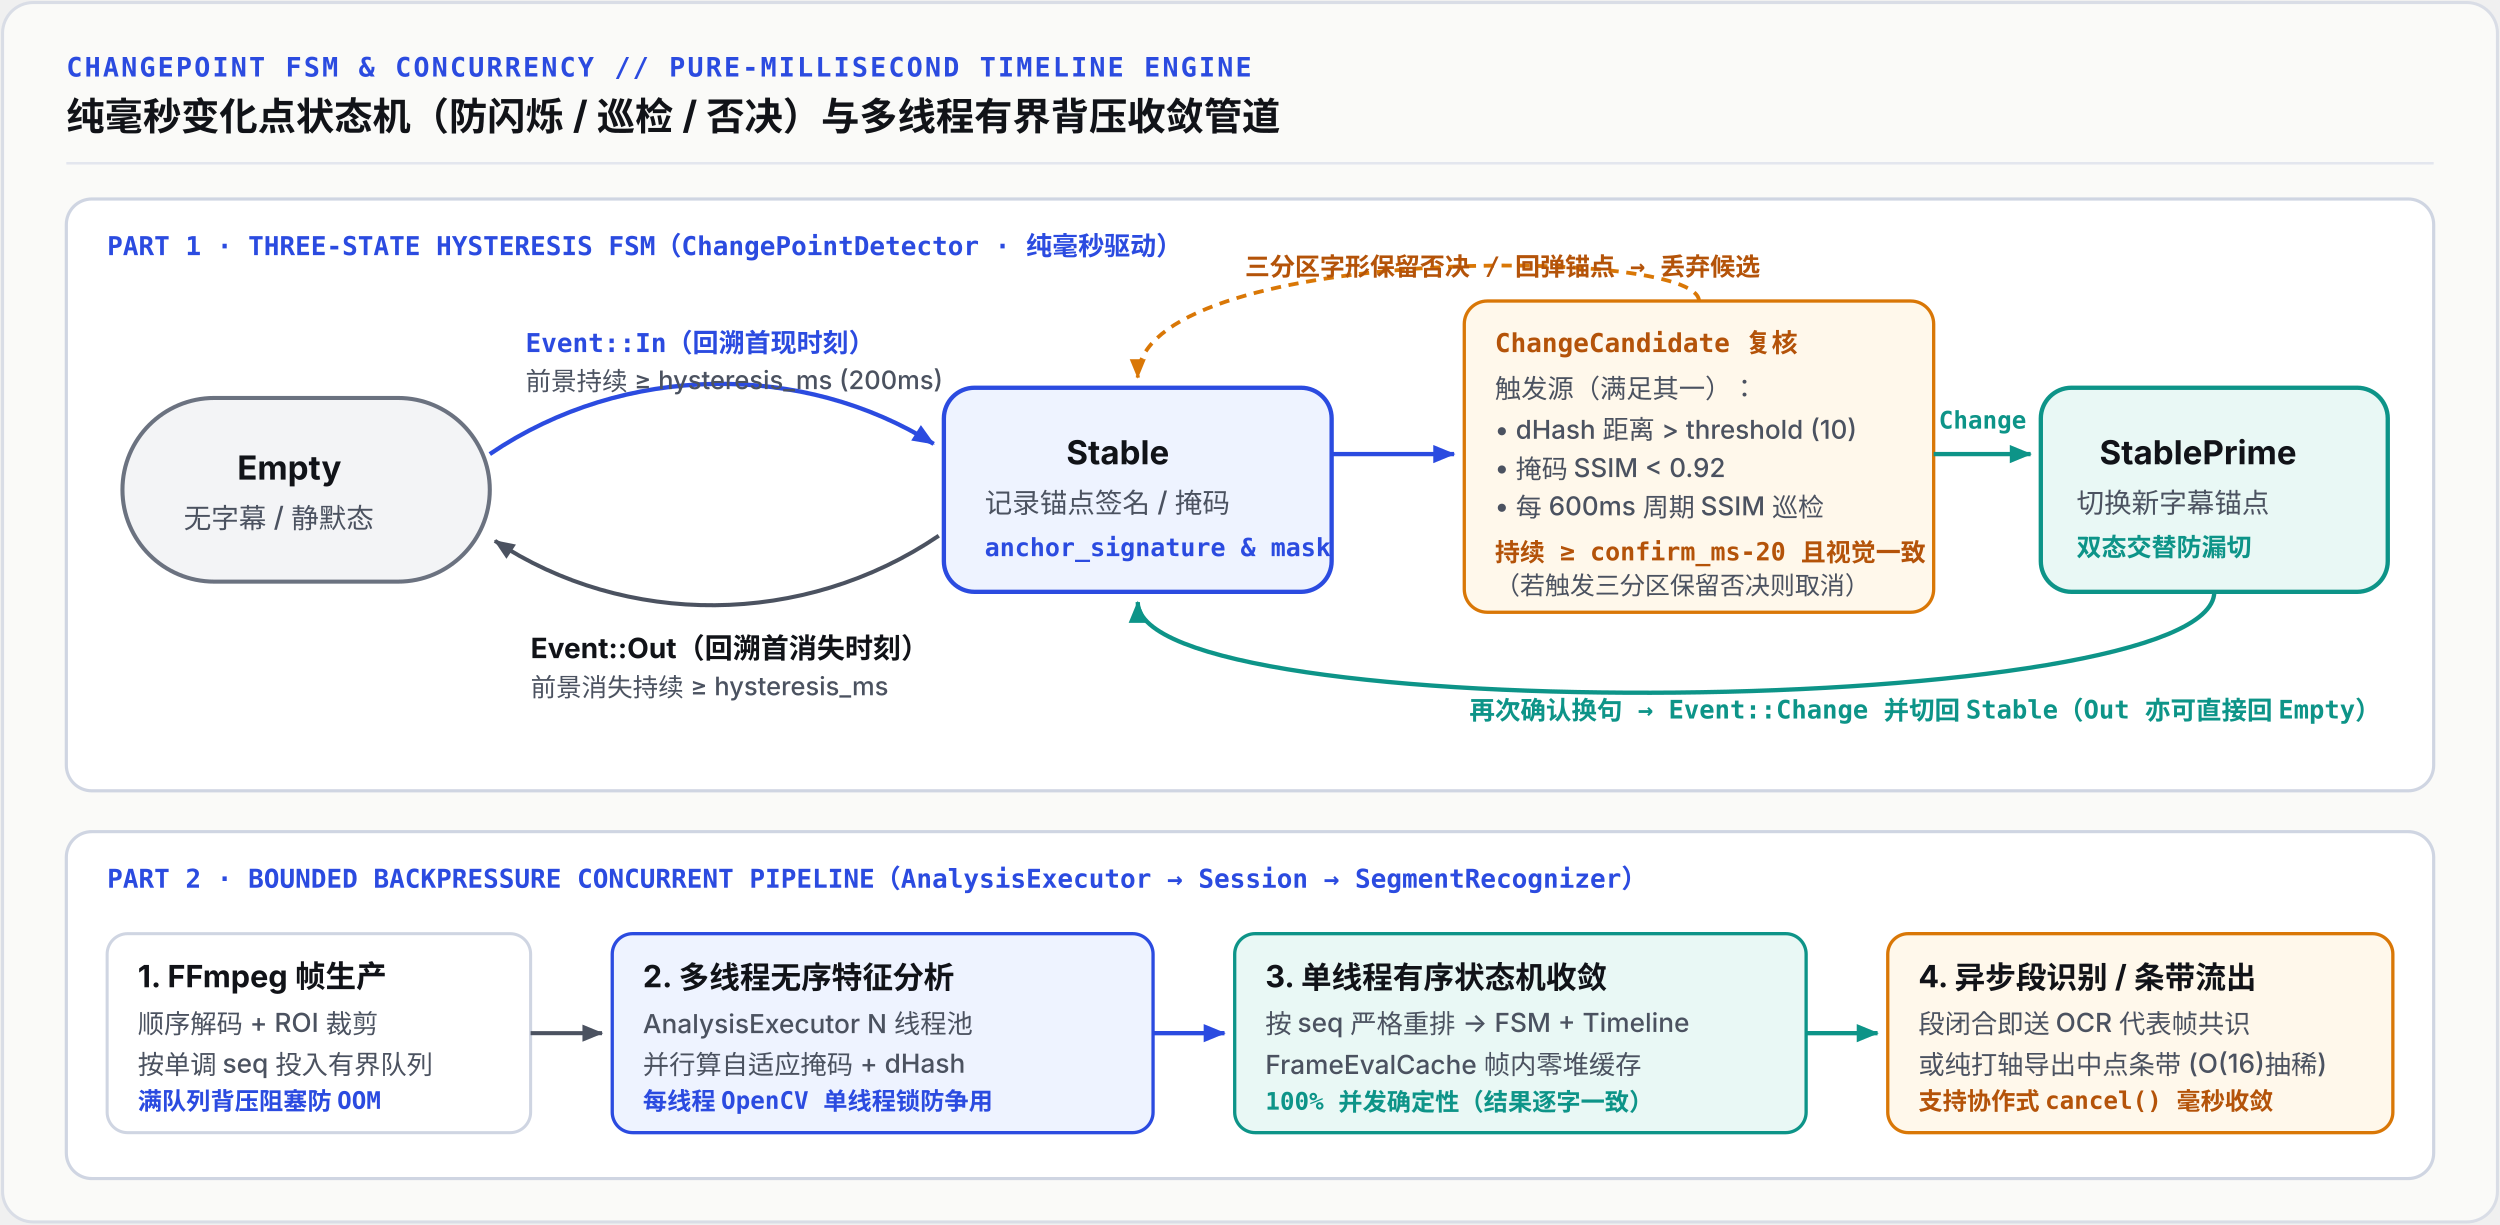
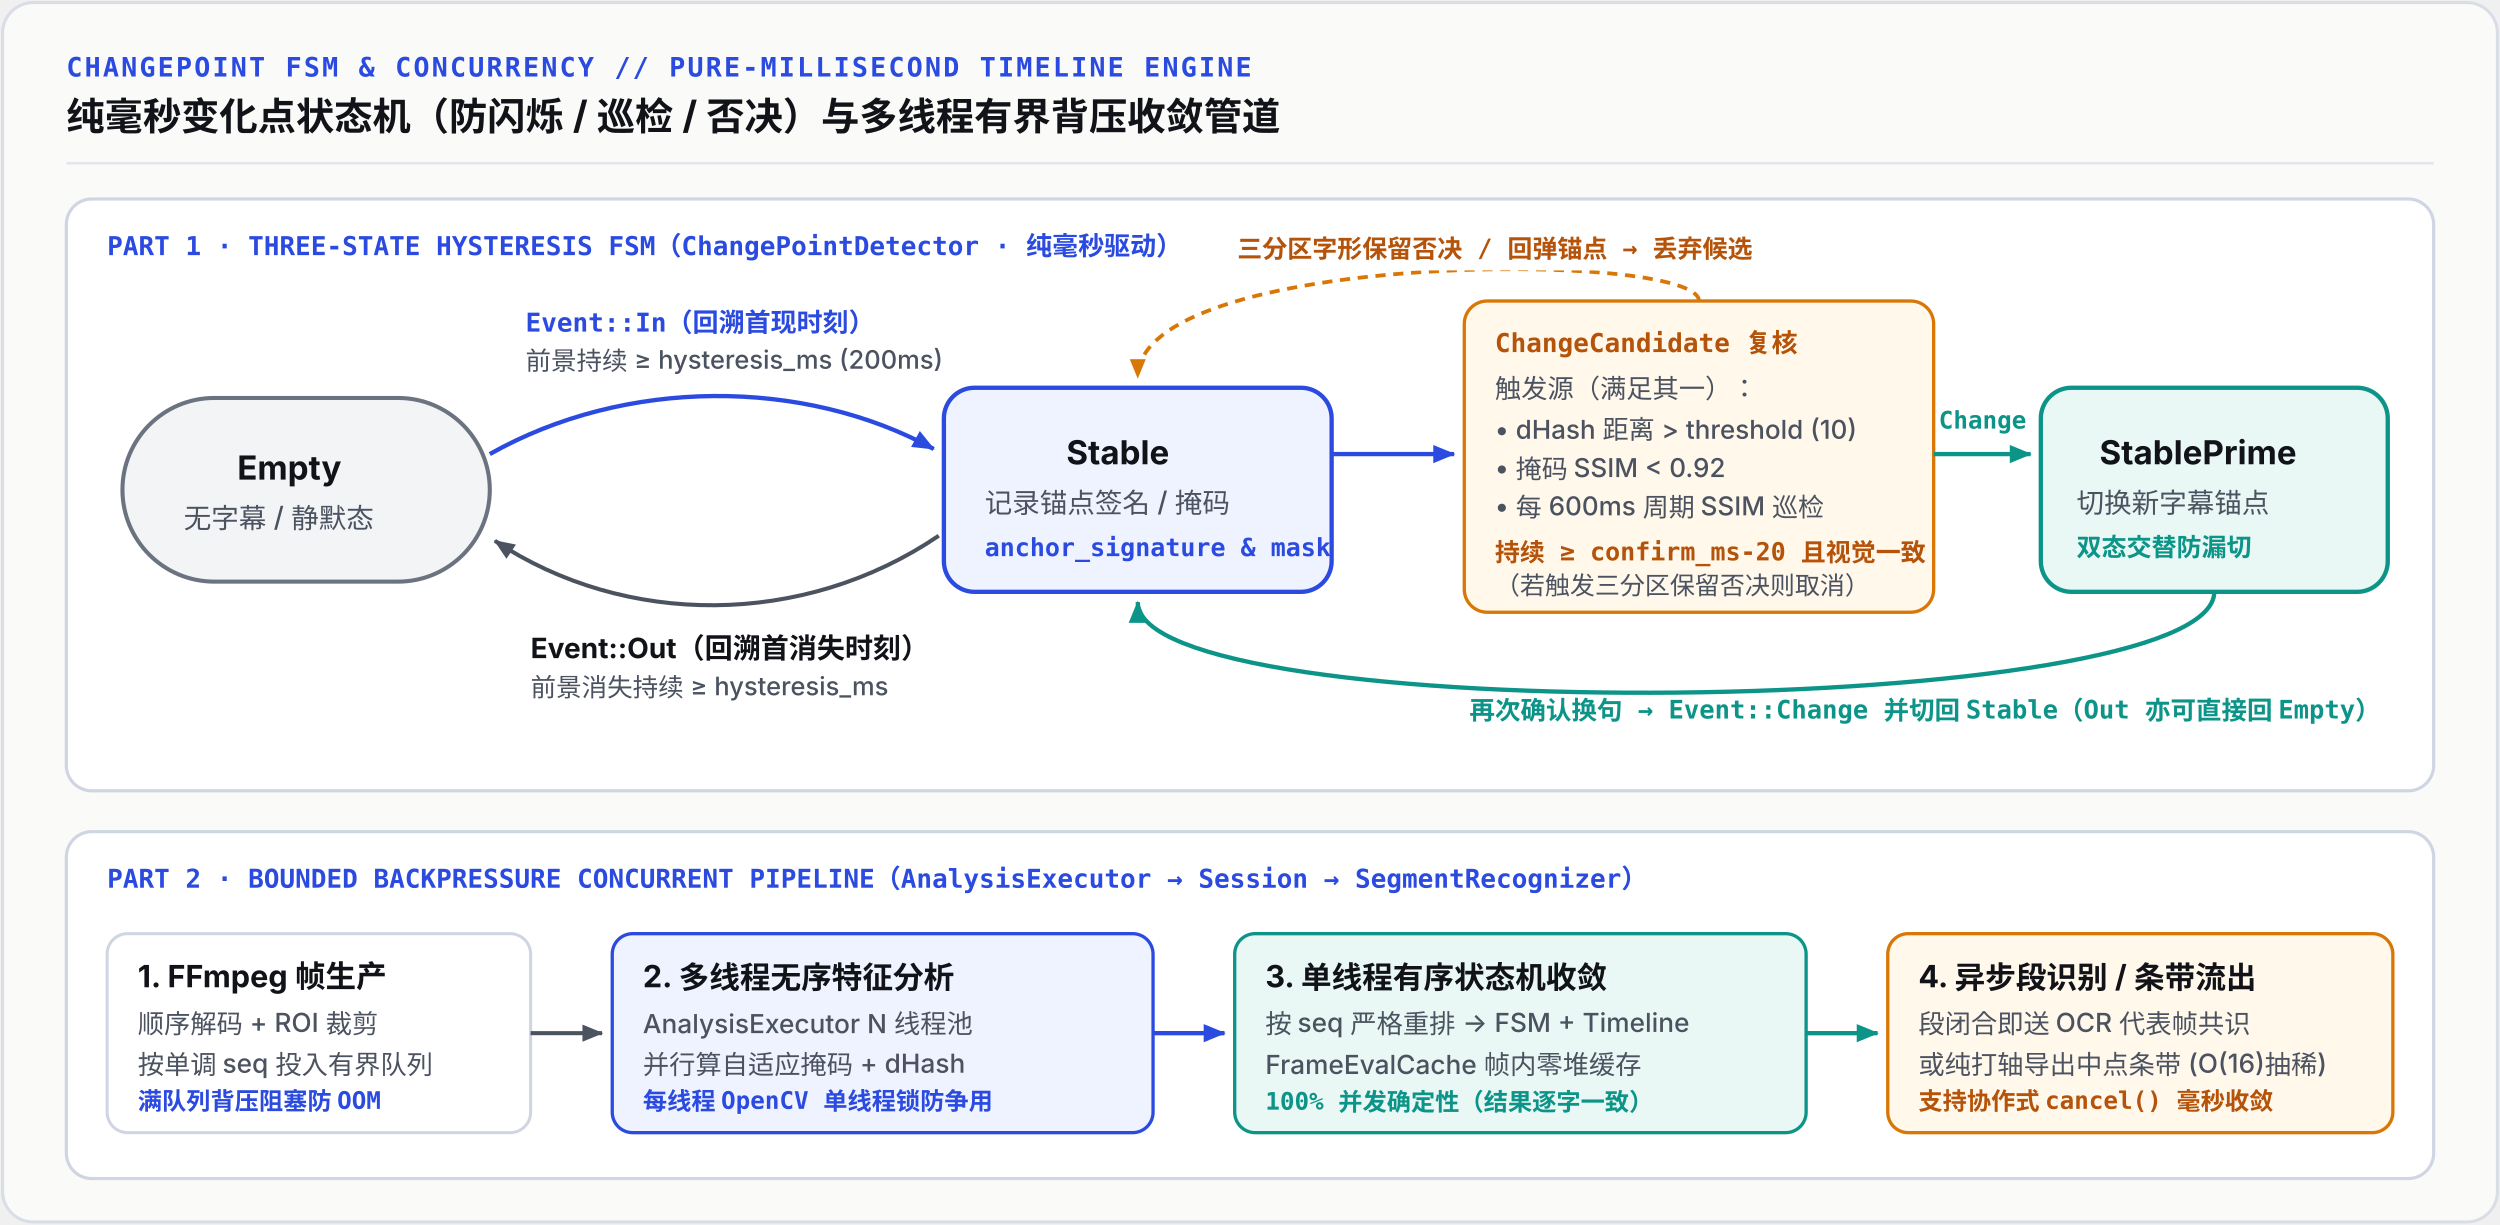
<svg xmlns="http://www.w3.org/2000/svg" viewBox="0 0 980 480" width="980" height="480">
  <defs>
    <style>
      .bg { fill: #fafaf8; stroke: #d9dde6; stroke-width: 1.2; }
      .title { font: 700 15px -apple-system, BlinkMacSystemFont, 'PingFang SC', 'Inter', sans-serif; fill: #111318; }
      .eyebrow { font: 600 10.5px 'JetBrains Mono', 'SF Mono', Menlo, monospace; fill: #2b4be0; letter-spacing: 0.08em; }
      .panel { fill: #ffffff; stroke: #cfd5e2; stroke-width: 1.25; }
      .state-empty { fill: #f3f4f6; stroke: #6b7280; stroke-width: 1.6; }
      .state-stable { fill: #eef3ff; stroke: #2b4be0; stroke-width: 1.7; }
      .state-prime { fill: #e9f8f5; stroke: #0d9488; stroke-width: 1.7; }
      .box { fill: #ffffff; stroke: #cfd5e2; stroke-width: 1.2; }
      .box-blue { fill: #eef3ff; stroke: #2b4be0; stroke-width: 1.3; }
      .box-teal { fill: #e9f8f5; stroke: #0d9488; stroke-width: 1.3; }
      .box-amber { fill: #fff8eb; stroke: #d97706; stroke-width: 1.3; }
      .h { font: 700 13px -apple-system, BlinkMacSystemFont, 'PingFang SC', 'Inter', sans-serif; fill: #111318; }
      .sub { font: 500 10.8px -apple-system, BlinkMacSystemFont, 'PingFang SC', 'Inter', sans-serif; fill: #4b5260; }
      .mono { font: 600 10.2px 'JetBrains Mono', 'SF Mono', Menlo, monospace; fill: #2b4be0; }
      .mono-teal { font: 600 10.2px 'JetBrains Mono', 'SF Mono', Menlo, monospace; fill: #0d9488; }
      .mono-amber { font: 600 10.2px 'JetBrains Mono', 'SF Mono', Menlo, monospace; fill: #b45309; }
      .arrow { stroke: #4b5260; stroke-width: 1.6; fill: none; }
      .arrow-blue { stroke: #2b4be0; stroke-width: 1.7; fill: none; }
      .arrow-teal { stroke: #0d9488; stroke-width: 1.7; fill: none; }
      .arrow-amber { stroke: #d97706; stroke-width: 1.5; stroke-dasharray: 4 3; fill: none; }
    </style>
    <marker id="a" viewBox="0 0 10 10" refX="8" refY="5" markerWidth="6" markerHeight="6" orient="auto-start-reverse">
      <path d="M 0 1.5 L 8.5 5 L 0 8.5 z" fill="#4b5260" />
    </marker>
    <marker id="ab" viewBox="0 0 10 10" refX="8" refY="5" markerWidth="6" markerHeight="6" orient="auto-start-reverse">
      <path d="M 0 1.5 L 8.5 5 L 0 8.5 z" fill="#2b4be0" />
    </marker>
    <marker id="at" viewBox="0 0 10 10" refX="8" refY="5" markerWidth="6" markerHeight="6" orient="auto-start-reverse">
      <path d="M 0 1.5 L 8.5 5 L 0 8.5 z" fill="#0d9488" />
    </marker>
    <marker id="am" viewBox="0 0 10 10" refX="8" refY="5" markerWidth="6" markerHeight="6" orient="auto-start-reverse">
      <path d="M 0 1.5 L 8.5 5 L 0 8.5 z" fill="#d97706" />
    </marker>
  </defs>
  <rect x="1" y="1" width="978" height="478" rx="12" class="bg" />
  <text x="26" y="30" class="eyebrow">CHANGEPOINT FSM &amp; CONCURRENCY // PURE-MILLISECOND TIMELINE ENGINE</text>
  <text x="26" y="51" class="title">纯毫秒变化点状态机（防闪烁 / 巡检 / 否决）与多线程有界背压收敛管道</text>
  <line x1="26" y1="64" x2="954" y2="64" stroke="#e3e6ee" stroke-width="1" />
  <rect x="26" y="78" width="928" height="232" rx="10" class="panel" />
  <text x="42" y="100" class="mono">PART 1 · THREE-STATE HYSTERESIS FSM（ChangePointDetector · 纯毫秒驱动）</text>
  <rect x="48" y="156" width="144" height="72" rx="36" class="state-empty" />
  <text x="93" y="188" class="h">Empty</text>
  <text x="72" y="207" class="sub">无字幕 / 静默态</text>
-   <path d="M 192 178 C 245 142, 315 142, 366 174" class="arrow-blue" marker-end="url(#ab)" />
-   <text x="206" y="138" class="mono">Event::In（回溯首现时刻）</text>
-   <text x="206" y="153" class="sub" style="font-size:10px">前景持续 ≥ hysteresis_ms (200ms)</text>
+   <path d="M 192 178 C 245 148, 315 148, 366 176" class="arrow-blue" marker-end="url(#ab)" />
+   <text x="206" y="130" class="mono">Event::In（回溯首现时刻）</text>
+   <text x="206" y="145" class="sub" style="font-size:10px">前景持续 ≥ hysteresis_ms (200ms)</text>
  <path d="M 368 210 C 315 246, 245 246, 194 212" class="arrow" marker-end="url(#a)" />
  <text x="208" y="258" class="h" style="font-size:11px">Event::Out（回溯首消失时刻）</text>
  <text x="208" y="273" class="sub" style="font-size:10px">前景消失持续 ≥ hysteresis_ms</text>
  <rect x="370" y="152" width="152" height="80" rx="12" class="state-stable" />
  <text x="418" y="182" class="h">Stable</text>
  <text x="386" y="201" class="sub">记录锚点签名 / 掩码</text>
  <text x="386" y="218" class="mono" style="font-size:9.8px">anchor_signature &amp; mask</text>
  <path d="M 522 178 L 570 178" class="arrow-blue" marker-end="url(#ab)" />
  <rect x="574" y="118" width="184" height="122" rx="9" class="box-amber" />
  <text x="586" y="138" class="mono-amber">ChangeCandidate 复核</text>
  <text x="586" y="156" class="sub" style="font-size:10.3px">触发源（满足其一）：</text>
  <text x="586" y="172" class="sub" style="font-size:10.2px">• dHash 距离 &gt; threshold (10)</text>
  <text x="586" y="187" class="sub" style="font-size:10.2px">• 掩码 SSIM &lt; 0.92</text>
  <text x="586" y="202" class="sub" style="font-size:10.2px">• 每 600ms 周期 SSIM 巡检</text>
  <text x="586" y="220" class="mono-amber" style="font-size:9.8px">持续 ≥ confirm_ms-20 且视觉一致</text>
  <text x="586" y="233" class="sub" style="font-size:9.8px">（若触发三分区保留否决则取消）</text>
  <path d="M 758 178 L 796 178" class="arrow-teal" marker-end="url(#at)" />
  <text x="760" y="168" class="mono-teal" style="font-size:9.5px">Change</text>
  <rect x="800" y="152" width="136" height="80" rx="12" class="state-prime" />
  <text x="823" y="182" class="h">StablePrime</text>
  <text x="814" y="201" class="sub">切换新字幕锚点</text>
  <text x="814" y="218" class="mono-teal" style="font-size:9.8px">双态交替防漏切</text>
  <path d="M 868 232 C 868 282, 446 286, 446 236" class="arrow-teal" marker-end="url(#at)" />
  <text x="576" y="282" class="mono-teal" style="font-size:10px">再次确认换句 → Event::Change 并切回 Stable（Out 亦可直接回 Empty）</text>
-   <path d="M 666 118 C 666 96, 446 96, 446 148" class="arrow-amber" marker-end="url(#am)" />
-   <text x="488" y="108" class="mono-amber" style="font-size:9.8px">三分区字形保留否决 / 回弹锚点 → 丢弃候选</text>
+   <path d="M 666 118 C 666 98, 446 98, 446 148" class="arrow-amber" marker-end="url(#am)" />
+   <rect x="478" y="88" width="218" height="18" rx="4" fill="#ffffff" />
+   <text x="485" y="101" class="mono-amber" style="font-size:9.8px">三分区字形保留否决 / 回弹锚点 → 丢弃候选</text>
  <rect x="26" y="326" width="928" height="136" rx="10" class="panel" />
  <text x="42" y="348" class="mono">PART 2 · BOUNDED BACKPRESSURE CONCURRENT PIPELINE（AnalysisExecutor → Session → SegmentRecognizer）</text>
  <rect x="42" y="366" width="166" height="78" rx="8" class="box" />
  <text x="54" y="387" class="h" style="font-size:12px">1. FFmpeg 帧生产</text>
  <text x="54" y="405" class="sub" style="font-size:10.3px">顺序解码 + ROI 裁剪</text>
  <text x="54" y="421" class="sub" style="font-size:10.3px">按单调 seq 投入有界队列</text>
  <text x="54" y="435" class="mono" style="font-size:9.5px">满队列背压阻塞防 OOM</text>
  <path d="M 208 405 L 236 405" class="arrow" marker-end="url(#a)" />
  <rect x="240" y="366" width="212" height="78" rx="8" class="box-blue" />
  <text x="252" y="387" class="h" style="font-size:12px">2. 多线程无序特征分析</text>
  <text x="252" y="405" class="sub" style="font-size:10.3px">AnalysisExecutor N 线程池</text>
  <text x="252" y="421" class="sub" style="font-size:10.3px">并行算自适应掩码 + dHash</text>
  <text x="252" y="435" class="mono" style="font-size:9.5px">每线程 OpenCV 单线程锁防争用</text>
  <path d="M 452 405 L 480 405" class="arrow-blue" marker-end="url(#ab)" />
  <rect x="484" y="366" width="224" height="78" rx="8" class="box-teal" />
  <text x="496" y="387" class="h" style="font-size:12px">3. 单线程有序状态机收敛</text>
  <text x="496" y="405" class="sub" style="font-size:10.3px">按 seq 严格重排 → FSM + Timeline</text>
  <text x="496" y="421" class="sub" style="font-size:10.3px">FrameEvalCache 帧内零堆缓存</text>
  <text x="496" y="435" class="mono-teal" style="font-size:9.5px">100% 并发确定性（结果逐字一致）</text>
  <path d="M 708 405 L 736 405" class="arrow-teal" marker-end="url(#at)" />
  <rect x="740" y="366" width="198" height="78" rx="8" class="box-amber" />
  <text x="752" y="387" class="h" style="font-size:12px">4. 异步段识别 / 条带流出</text>
  <text x="752" y="405" class="sub" style="font-size:10.3px">段闭合即送 OCR 代表帧共识</text>
  <text x="752" y="421" class="sub" style="font-size:10.3px">或纯打轴导出中点条带 (O(16)抽稀)</text>
  <text x="752" y="435" class="mono-amber" style="font-size:9.5px">支持协作式 cancel() 毫秒收敛</text>
</svg>
